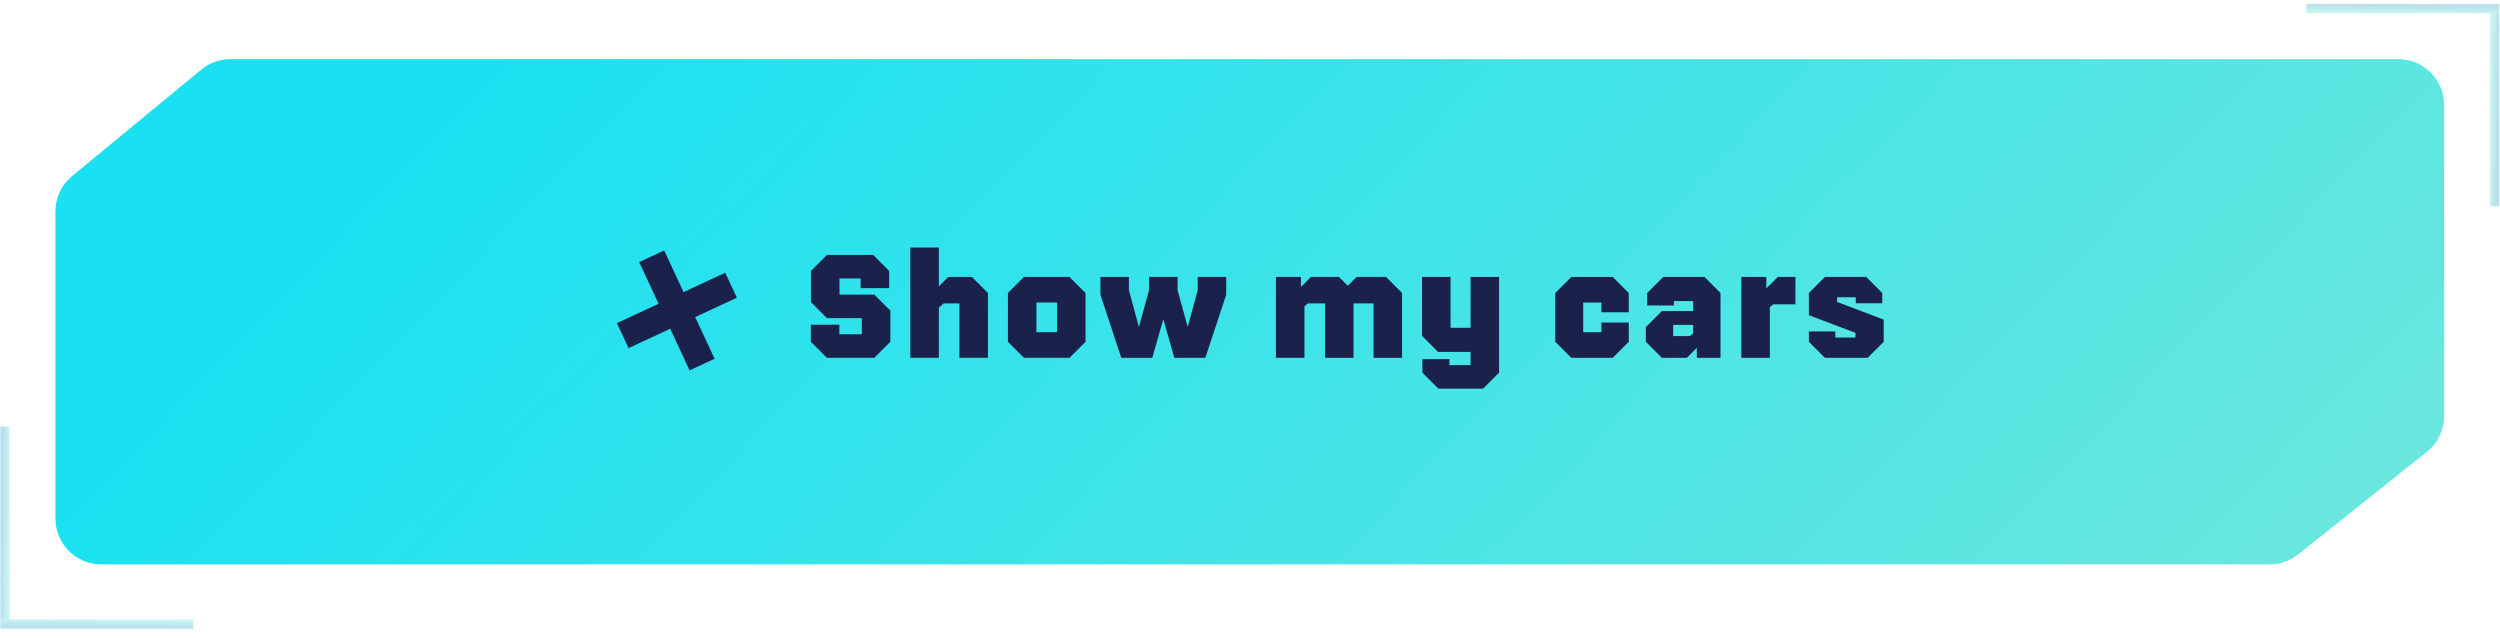
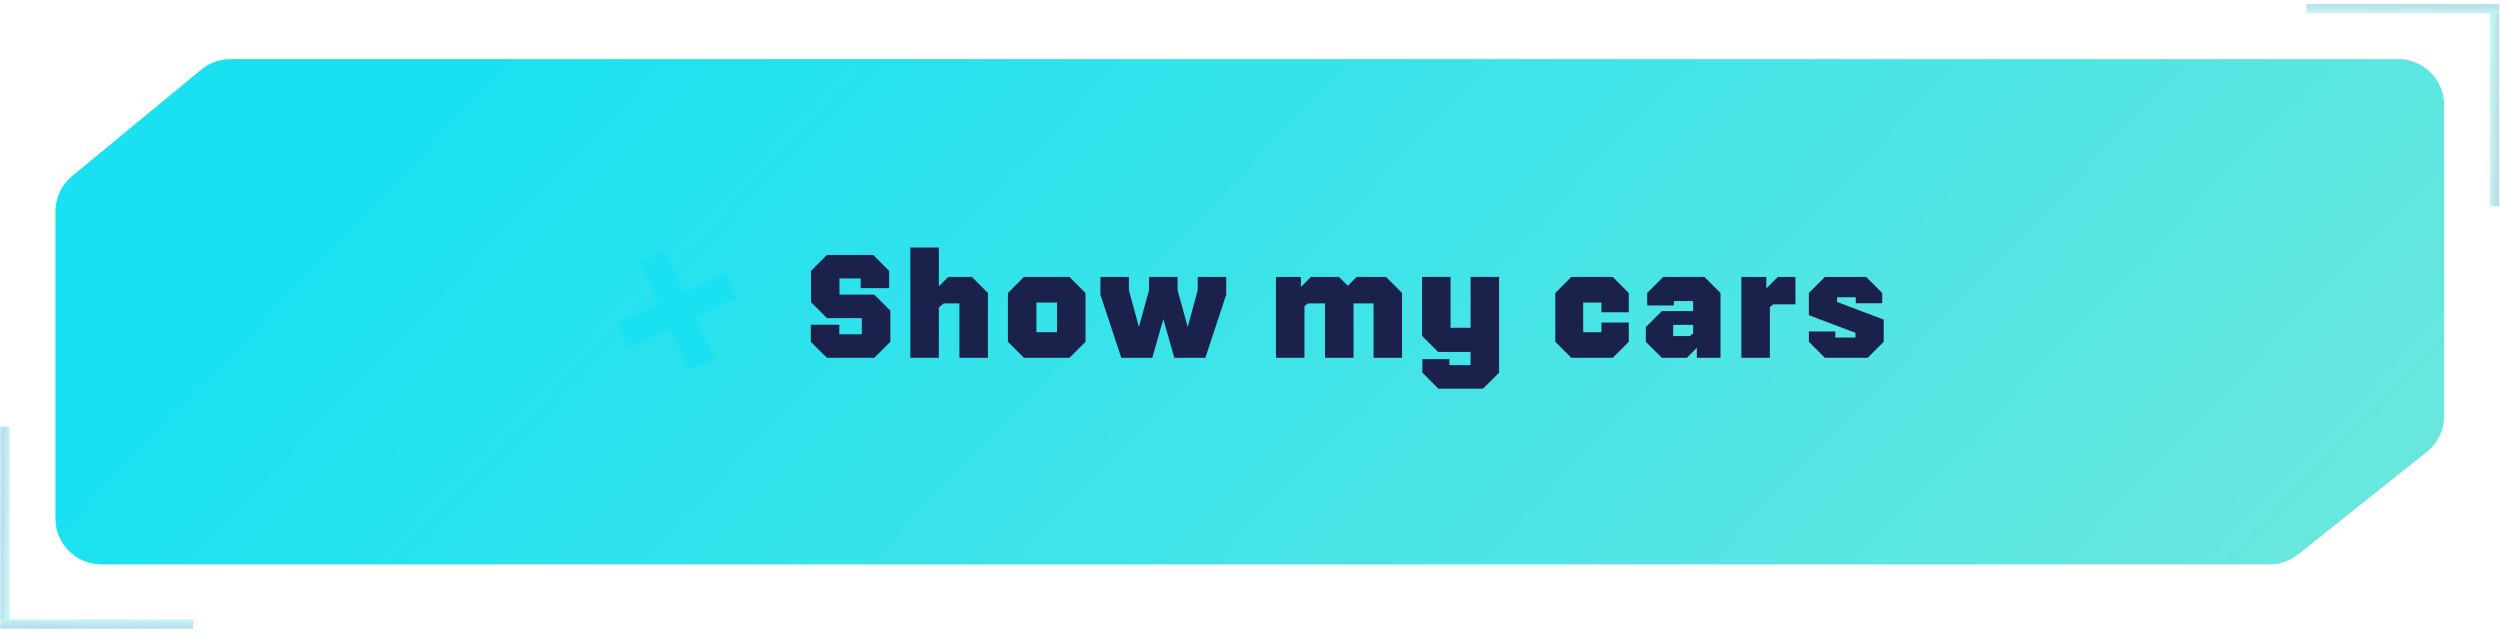
<svg xmlns="http://www.w3.org/2000/svg" width="259" height="66" viewBox="0 0 259 66" fill="none">
  <path d="M5.744 21.907C5.744 20.486 6.38 19.139 7.476 18.235L20.851 7.211C21.703 6.508 22.773 6.124 23.878 6.124H126.742H248.456C251.084 6.124 253.215 8.254 253.215 10.883V43.093C253.215 44.542 252.555 45.912 251.421 46.815L238.091 57.436C237.249 58.108 236.203 58.473 235.126 58.473H132.217H10.503C7.875 58.473 5.744 56.343 5.744 53.714V21.907Z" fill="url(#paint0_linear_24_1135)" />
  <path d="M90.579 37.069L92.239 35.409V32.181L90.579 30.521H86.97V28.846H89.163V29.851H92.117V28.069L90.457 26.409H85.675L84.016 28.069V31.297L85.675 32.957H89.285V34.633H86.955V33.643H84V35.409L85.66 37.069H90.579ZM97.263 37.069V31.861L97.765 31.434H99.395V37.069H102.349V30.353L100.689 28.693H98.237L97.263 29.668V25.648H94.308V37.069H97.263ZM106.08 28.693L104.42 30.353V35.409L106.08 37.069H110.801L112.46 35.409V30.353L110.801 28.693H106.08ZM109.506 34.419H107.374V31.343H109.506V34.419ZM119.377 37.069L120.519 33.064L121.662 37.069H124.875L127.037 30.521V28.693H124.083V30.064L123.047 33.871L121.997 30.064V28.693H119.042V30.064L117.991 33.871L116.956 30.064V28.693H114.001V30.521L116.164 37.069H119.377ZM135.142 37.069V31.739L135.492 31.434H137.274V37.069H140.228V31.434H142.299V37.069H145.254V30.353L143.594 28.693H140.548L139.634 29.607L138.721 28.693H135.812L134.776 29.729V28.693H132.187V37.069H135.142ZM147.356 37.206V38.607L149.016 40.267H153.645L155.305 38.607V28.693H152.351V33.962H150.28V28.693H147.325V34.8L148.985 36.46H152.351V37.831H150.158V37.206H147.356ZM165.908 34.419H164.02V31.343H165.908V32.348H168.741V30.353L167.081 28.693H162.787L161.127 30.353V35.409L162.787 37.069H167.081L168.741 35.409V33.414H165.908V34.419ZM178.245 30.353L176.585 28.693H172.306L170.646 30.353V31.648H173.418V31.191H175.413V32.226H172.169L170.509 33.886V35.409L172.169 37.069H174.758L175.793 36.034V37.069H178.245V30.353ZM175.413 33.658V34.541L175.063 34.815H173.342V33.658H175.413ZM183.357 37.069V31.831L183.707 31.526H186.007V28.693H184.179L182.991 29.881V28.693H180.403V37.069H183.357ZM192.228 34.968H190.141V34.343H187.4V35.409L189.06 37.069H193.492L195.152 35.409V33.11L190.324 31.282V30.795H192.258V31.419H194.999V30.353L193.339 28.693H189.06L187.4 30.353V32.653L192.228 34.48V34.968Z" fill="#1A224B" />
-   <rect width="2.855" height="12.373" transform="matrix(0.906556 -0.422086 0.422103 0.906548 66.2202 27.1533)" fill="#1A224B" />
-   <rect width="2.855" height="12.373" transform="matrix(0.422103 0.906548 -0.906556 0.422086 75.1315 28.2538)" fill="#1A224B" />
+   <rect id="plus-line-1" width="2.855" height="12.373" transform="matrix(0.906556 -0.422086 0.422103 0.906548 66.2202 27.1533)" fill="#19E1F2" />
+   <rect id="plus-line-2" width="2.855" height="12.373" transform="matrix(0.422103 0.906548 -0.906556 0.422086 75.1315 28.2538)" fill="#19E1F2" />
  <rect opacity="0.4" x="0.034" y="44.196" width="0.952" height="19.988" fill="url(#paint1_linear_24_1135)" />
  <rect opacity="0.4" x="258.926" y="21.353" width="0.952" height="19.988" transform="rotate(180 258.926 21.3529)" fill="url(#paint2_linear_24_1135)" />
  <rect opacity="0.4" x="0.034" y="65.136" width="0.952" height="19.988" transform="rotate(-90 0.0336304 65.1362)" fill="url(#paint3_linear_24_1135)" />
  <rect opacity="0.4" x="258.926" y="0.413" width="0.952" height="19.988" transform="rotate(90 258.926 0.413208)" fill="url(#paint4_linear_24_1135)" />
  <defs>
    <linearGradient id="paint0_linear_24_1135" x1="74.751" y1="-21.479" x2="205.148" y2="103.208" gradientUnits="userSpaceOnUse">
      <stop stop-color="#19E1F2" />
      <stop offset="1" stop-color="#6CE7DD" />
    </linearGradient>
    <linearGradient id="paint1_linear_24_1135" x1="0.415" y1="38.338" x2="1.122" y2="38.347" gradientUnits="userSpaceOnUse">
      <stop stop-color="#53B1D2" />
      <stop offset="1" stop-color="#6BE7DC" />
    </linearGradient>
    <linearGradient id="paint2_linear_24_1135" x1="259.307" y1="15.494" x2="260.014" y2="15.503" gradientUnits="userSpaceOnUse">
      <stop stop-color="#53B1D2" />
      <stop offset="1" stop-color="#6BE7DC" />
    </linearGradient>
    <linearGradient id="paint3_linear_24_1135" x1="0.415" y1="59.278" x2="1.122" y2="59.286" gradientUnits="userSpaceOnUse">
      <stop stop-color="#53B1D2" />
      <stop offset="1" stop-color="#6BE7DC" />
    </linearGradient>
    <linearGradient id="paint4_linear_24_1135" x1="259.307" y1="-5.445" x2="260.014" y2="-5.437" gradientUnits="userSpaceOnUse">
      <stop stop-color="#53B1D2" />
      <stop offset="1" stop-color="#6BE7DC" />
    </linearGradient>
  </defs>
</svg>
